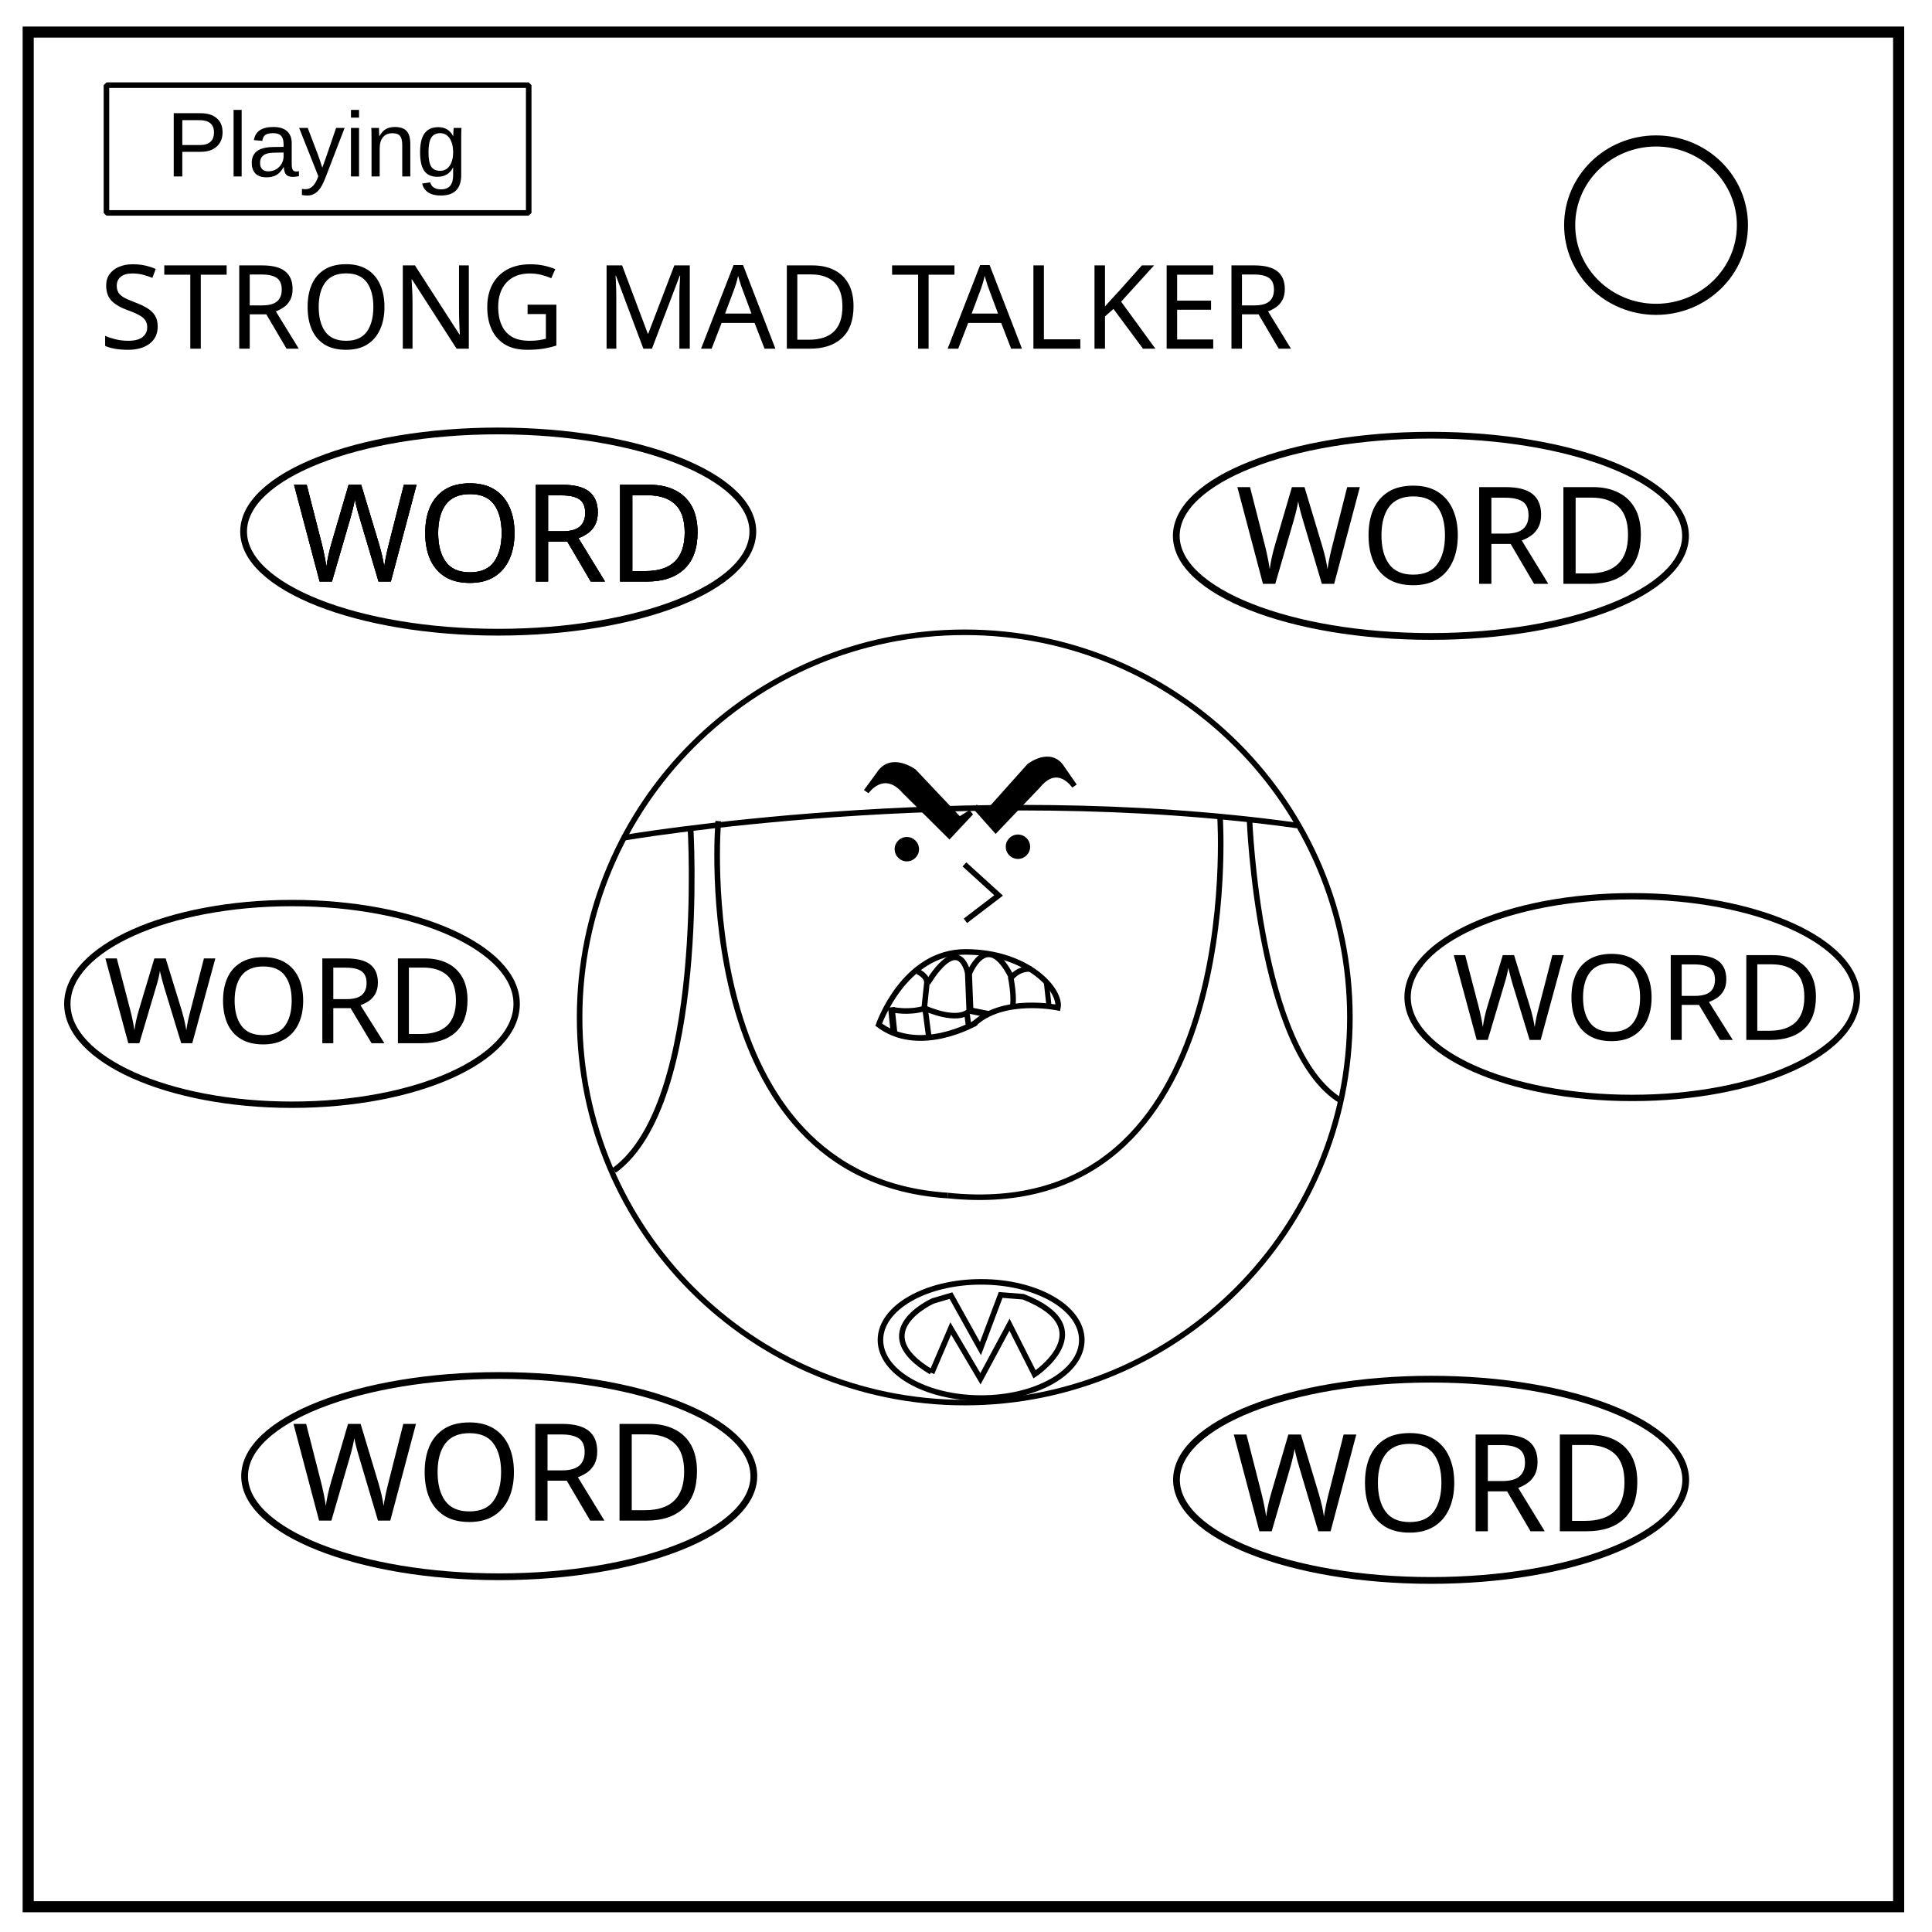
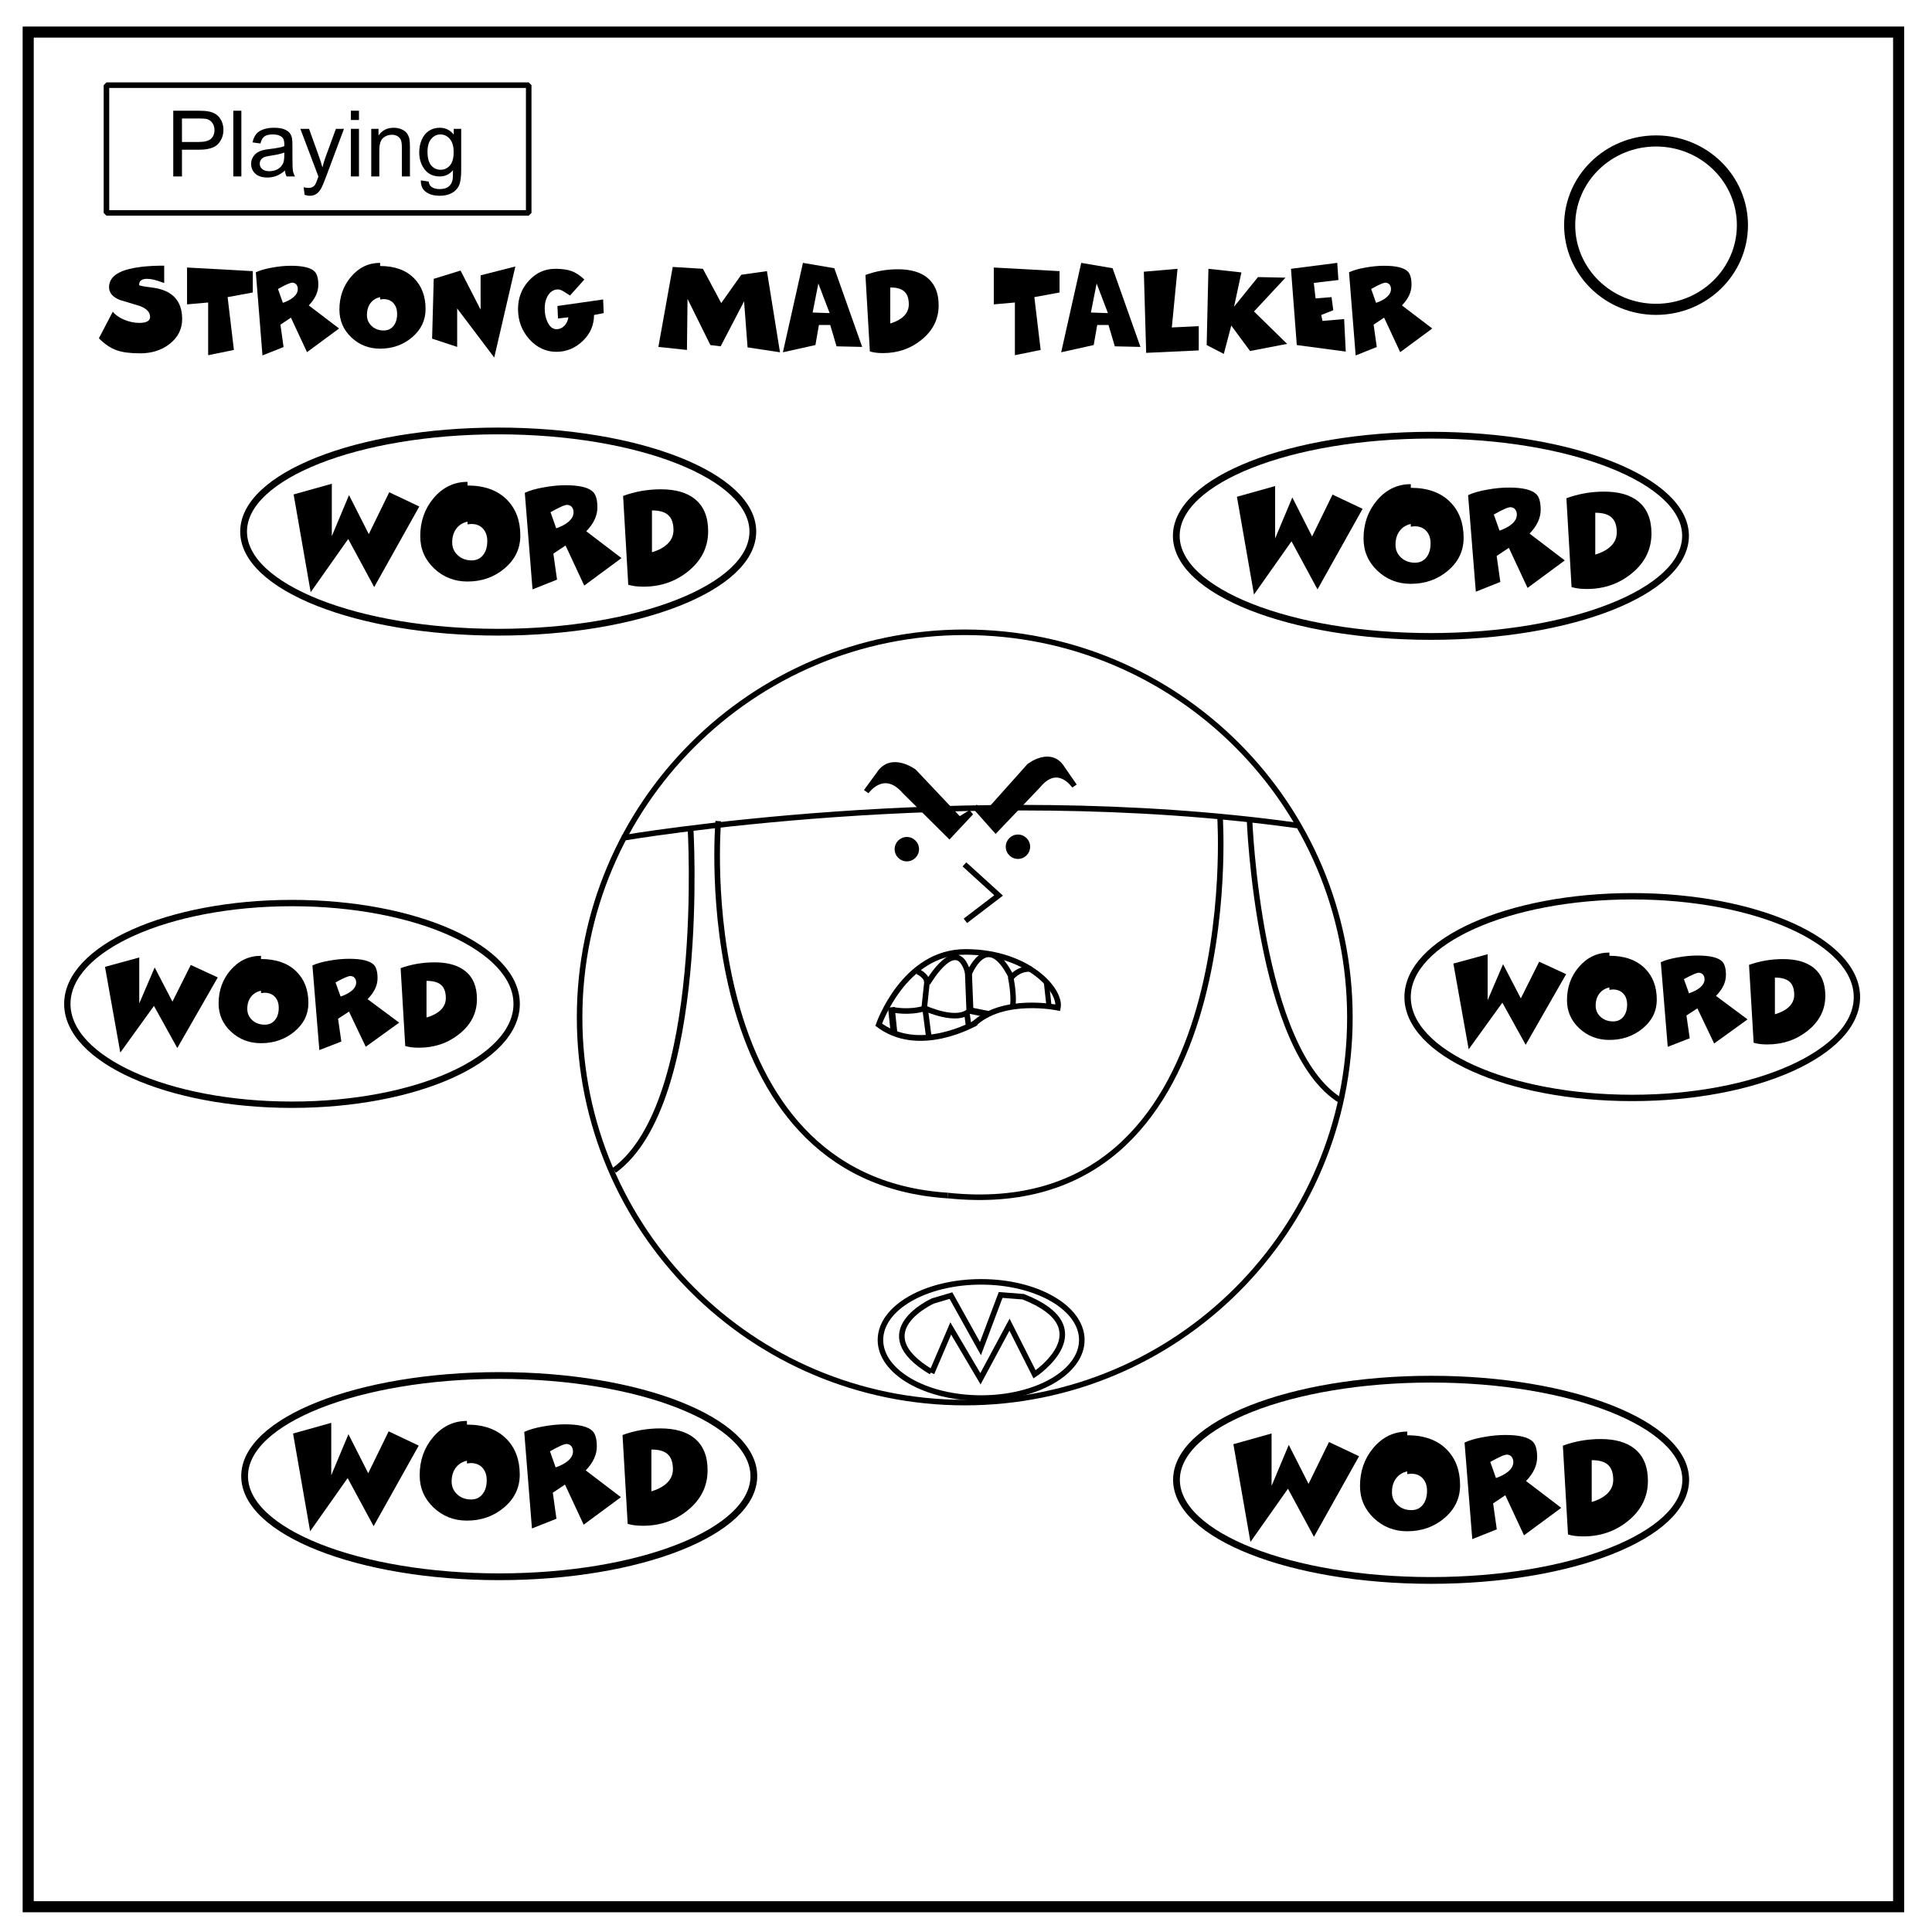
<svg xmlns="http://www.w3.org/2000/svg" viewBox="0.0 0.0 348.0 348.0" fill="none" version="1.1" id="svg6">
  <defs id="defs10" />
  <path d="M5.079 5.776h336.913v337.67H5.08z" stroke-width="2" stroke="#000" id="path2" />
  <path d="M282.734 40.554c0-8.376 6.966-15.165 15.56-15.165 4.126 0 8.084 1.597 11.001 4.441 2.918 2.844 4.558 6.702 4.558 10.724 0 8.376-6.966 15.165-15.56 15.165-8.593 0-15.559-6.79-15.559-15.165z" stroke-width="2" stroke="#000" id="path4" />
  <g id="layer1">
    <circle style="fill:#000000;fill-opacity:0;fill-rule:evenodd;stroke:#000000;stroke-opacity:1" id="path58" cx="173.774" cy="183.265" r="69.374" />
    <path style="fill:none;stroke:#000000;stroke-width:1.002px;stroke-linecap:butt;stroke-linejoin:miter;stroke-opacity:1" d="m 112.083,150.95 c 0,0 61.752,-10.619 121.574,-2.259" id="path1308" />
  </g>
  <path style="fill:none;stroke:#000000;stroke-width:1.034px;stroke-linecap:butt;stroke-linejoin:miter;stroke-opacity:1" d="m 124.368,148.922 c 0,0 3.08,49.681 -13.744,61.9" id="path1423" />
  <path style="fill:none;stroke:#000000;stroke-width:1.014px;stroke-linecap:butt;stroke-linejoin:miter;stroke-opacity:1" d="m 129.376,147.899 c 0,0 -5.566,64.443 41.345,67.446" id="path1690" />
  <path style="fill:none;stroke:#000000;stroke-width:1px;stroke-linecap:butt;stroke-linejoin:miter;stroke-opacity:1" d="m 219.76,147.222 c 0,0 4.967,73.763 -49.039,68.122" id="path1907" />
  <path style="fill:none;stroke:#000000;stroke-width:1px;stroke-linecap:butt;stroke-linejoin:miter;stroke-opacity:1" d="m 225.07,147.674 c 0,0 1.582,41.692 16.496,50.618" id="path2022" />
  <ellipse style="fill:#000000;fill-opacity:0;stroke:#000000;stroke-opacity:1" id="path2241" cx="176.725" cy="241.359" rx="18.136" ry="10.466" />
  <path style="fill:none;stroke:#000000;stroke-width:1px;stroke-linecap:butt;stroke-linejoin:miter;stroke-opacity:1" d="m 167.817,247.312 3.435,-8.029 5.353,9.068 5.233,-9.747 4.514,8.948 c 0,0 12.503,-8.269 -2.037,-13.981 l -4.075,-0.32 -3.635,9.667 -5.313,-9.547 -3.236,0.959 c 0,0 -12.424,5.553 -0.32,12.783" id="path2356" />
  <path style="fill:none;stroke:#000000;stroke-width:1px;stroke-linecap:butt;stroke-linejoin:miter;stroke-opacity:1" d="m 158.238,184.677 c 0,0 4.519,-13.276 15.762,-13.219 11.242,0.057 17.174,6.949 16.553,10.056 0,0 -9.999,-2.09 -15.253,3.051" id="path2504" />
  <path style="fill:none;stroke:#000000;stroke-width:1.037px;stroke-linecap:butt;stroke-linejoin:miter;stroke-opacity:1" d="m 175.799,184.213 c 0,0 -10.392,6.109 -17.832,0.116" id="path2506" />
  <path style="fill:none;stroke:#000000;stroke-width:1px;stroke-linecap:butt;stroke-linejoin:miter;stroke-opacity:1" d="m 173.718,155.696 6.158,5.593 -5.988,4.576" id="path2621" />
  <path style="fill:#000000;stroke:#000000;stroke-width:1px;stroke-linecap:butt;stroke-linejoin:miter;stroke-opacity:1;fill-opacity:1" d="m 156.035,142.59 c 0,0 3.107,-4.491 6.949,-0.057 l 8.022,7.966 3.898,-4.152 -2.119,1.299 -8.163,-8.644 c 0,0 -4.068,-3.022 -6.271,0.424 z" id="path3711" />
  <path style="fill:#000000;fill-opacity:1;stroke:#000000;stroke-width:0.973px;stroke-linecap:butt;stroke-linejoin:miter;stroke-opacity:1" d="m 193.535,141.583 c 0,0 -2.944,-4.491 -6.584,-0.057 l -7.601,7.966 -3.694,-4.152 2.007,1.299 7.735,-8.644 c 0,0 3.854,-3.022 5.942,0.424 z" id="path3711-2" />
  <path style="fill:none;stroke:#000000;stroke-width:1px;stroke-linecap:butt;stroke-linejoin:miter;stroke-opacity:1" d="m 160.809,181.881 c 0,0 2.853,0.65 5.819,-0.254 0,0 5.875,2.712 8.079,0.367" id="path4114" />
  <path style="fill:none;stroke:#000000;stroke-width:1.18px;stroke-linecap:butt;stroke-linejoin:miter;stroke-opacity:1" d="m 174.695,182.026 3.356,0.671" id="path4344" />
  <path style="fill:none;stroke:#000000;stroke-width:1.195px;stroke-linecap:butt;stroke-linejoin:miter;stroke-opacity:1" d="m 160.551,181.437 0.516,4.917" id="path4346" />
  <path style="fill:none;stroke:#000000;stroke-width:1px;stroke-linecap:butt;stroke-linejoin:miter;stroke-opacity:1" d="m 166.628,181.627 0.678,5.197" id="path4348" />
  <path style="fill:none;stroke:#000000;stroke-width:1px;stroke-linecap:butt;stroke-linejoin:miter;stroke-opacity:1" d="m 174.198,182.728 0.282,2.147" id="path4350" />
  <path style="fill:none;stroke:#000000;stroke-width:1.008px;stroke-linecap:butt;stroke-linejoin:miter;stroke-opacity:1" d="m 165.283,174.992 c 0,0 1.708,0.74 1.68,1.993 l -0.484,4.584" id="path4352" />
  <path style="fill:none;stroke:#000000;stroke-width:1px;stroke-linecap:butt;stroke-linejoin:miter;stroke-opacity:1" d="m 167.108,177.079 c 0,0 5.423,-9.434 7.344,-1.412 0,0 3.248,-8.7 7.74,0.367" id="path4354" />
  <path style="fill:none;stroke:#000000;stroke-width:0.987px;stroke-linecap:butt;stroke-linejoin:miter;stroke-opacity:1" d="m 185.751,174.564 c -2.316,-0.248 -3.672,1.623 -3.672,1.623 0,0 0.734,3.576 0.254,5.337" id="path4356" />
  <path style="fill:none;stroke:#000000;stroke-width:0.924px;stroke-linecap:butt;stroke-linejoin:miter;stroke-opacity:1" d="m 188.459,176.736 0.487,4.442" id="path4358" />
  <path style="fill:none;stroke:#000000;stroke-width:1.257px;stroke-linecap:butt;stroke-linejoin:miter;stroke-opacity:1" d="m 174.398,174.218 0.307,7.781" id="path4360" />
  <circle style="fill:#000000;fill-opacity:1;stroke:none;stroke-width:1.41;stroke-linejoin:bevel;stroke-miterlimit:4;stroke-dasharray:none;stroke-dashoffset:0;stroke-opacity:1" id="path4464" cx="163.343" cy="152.957" r="2.197" />
  <circle style="fill:#000000;fill-opacity:1;stroke:none;stroke-width:1.41;stroke-linejoin:bevel;stroke-miterlimit:4;stroke-dasharray:none;stroke-dashoffset:0;stroke-opacity:1" id="path4464-3" cx="183.356" cy="152.517" r="2.197" />
  <ellipse style="fill:#000000;fill-opacity:0;stroke:#000000;stroke-width:1.218;stroke-linejoin:bevel;stroke-miterlimit:4;stroke-dasharray:none;stroke-dashoffset:0;stroke-opacity:1" id="path4960" cx="89.741" cy="95.751" rx="45.863" ry="18.126" />
  <ellipse style="fill:#000000;fill-opacity:0;stroke:#000000;stroke-width:1.145;stroke-linejoin:bevel;stroke-miterlimit:4;stroke-dasharray:none;stroke-dashoffset:0;stroke-opacity:1" id="path4960-6" cx="52.594" cy="180.825" rx="40.467" ry="18.163" />
  <ellipse style="fill:#000000;fill-opacity:0;stroke:#000000;stroke-width:1.145;stroke-linejoin:bevel;stroke-miterlimit:4;stroke-dasharray:none;stroke-dashoffset:0;stroke-opacity:1" id="path4960-6-9" cx="294.009" cy="179.601" rx="40.467" ry="18.163" />
  <ellipse style="fill:#000000;fill-opacity:0;stroke:#000000;stroke-width:1.218;stroke-linejoin:bevel;stroke-miterlimit:4;stroke-dasharray:none;stroke-dashoffset:0;stroke-opacity:1" id="path4960-6-5" cx="89.922" cy="265.887" rx="45.863" ry="18.126" />
  <ellipse style="fill:#000000;fill-opacity:0;stroke:#000000;stroke-width:1.218;stroke-linejoin:bevel;stroke-miterlimit:4;stroke-dasharray:none;stroke-dashoffset:0;stroke-opacity:1" id="path4960-6-5-6-6" cx="257.776" cy="266.549" rx="45.863" ry="18.126" />
  <ellipse style="fill:#000000;fill-opacity:0;stroke:#000000;stroke-width:1.218;stroke-linejoin:bevel;stroke-miterlimit:4;stroke-dasharray:none;stroke-dashoffset:0;stroke-opacity:1" id="path4960-6-5-6-3" cx="257.741" cy="96.515" rx="45.863" ry="18.126" />
-   <text xml:space="preserve" style="font-size:24.393px;line-height:1.25;font-family:ComixHeavy;-inkscape-font-specification:ComixHeavy;fill:#000000;fill-opacity:1;stroke-width:0.61" x="52.669" y="104.746" id="text1869">
-     <tspan id="tspan1867" x="52.669" y="104.746" style="stroke-width:0.61">WORD</tspan>
-   </text>
+   <g aria-label="WORD" id="text1869" style="font-size:24.393px;font-family:ComixHeavy;-inkscape-font-specification:ComixHeavy;fill:#000000;stroke-width:0.61">
+     <path d="m 75.526,91.232 -8.123,14.514 -4.683,-8.66 -6.757,9.586 -3.074,-17.612 6.879,-1.927 v 9.44 l 3.098,-7.391 3.561,7.025 3.683,-7.537 z" id="path1034" />
+     <path d="m 93.723,96.452 q 0,3.537 -2.83,5.928 -2.805,2.366 -6.684,2.366 -3.537,0 -6.025,-2.366 -2.488,-2.366 -2.488,-5.806 0,-3.976 2.391,-6.83 2.488,-2.952 6.123,-2.952 v 0.659 q 4.561,0 7.098,2.561 2.415,2.439 2.415,6.44 z m -5.952,1 q 0,-1.268 -0.659,-2.098 -0.781,-0.976 -2.22,-0.976 l -0.683,0.073 v -0.488 q -1.268,0.268 -2.025,1.268 -0.732,1 -0.732,2.464 0,1.39 1,2.317 1,0.927 2.512,0.927 1.268,0 2.025,-0.927 0.781,-0.951 0.781,-2.561 z" id="path1036" />
+     <path d="m 111.944,100.526 -6.708,4.952 -3.366,-7.22 -2.195,1.464 0.659,4.683 -4.415,1.756 -1.39,-17.392 q 1.293,-0.61 3.366,-0.976 2.098,-0.39 3.976,-0.39 3.781,0 4.976,1.22 0.756,0.781 0.756,2.781 0,2.22 -2,4.293 z m -8.635,-8.245 q 0,-0.537 -0.268,-0.903 -0.268,-0.39 -0.854,-0.439 -0.366,0 -1.025,0.293 -0.634,0.268 -2,1.025 l 1.025,2.903 q 1.342,-0.463 2.147,-1.122 0.976,-0.805 0.976,-1.756 z" id="path1038" />
+     <path d="m 127.556,95.672 q 0,4.318 -3.586,7.22 -3.415,2.781 -8.05,2.781 -0.756,0 -1.415,-0.073 -0.634,-0.073 -1.342,-0.268 l -0.927,-16.002 q 3.244,-1.195 6.806,-1.195 3.952,0 6.123,1.756 2.391,1.927 2.391,5.781 z m -6.245,-0.195 q 0,-1.951 -1.073,-2.805 -0.927,-0.732 -2.805,-0.732 v 7.537 q 1.781,-0.537 2.781,-1.488 1.098,-1.049 1.098,-2.512 z" id="path1040" />
+   </g>
  <text xml:space="preserve" style="font-size:24.393px;line-height:1.25;font-family:ComixHeavy;-inkscape-font-specification:ComixHeavy;fill:#000000;fill-opacity:1;stroke-width:0.61" x="52.669" y="104.746" id="text3345">
-     <tspan id="tspan3343" x="52.669" y="104.746" style="stroke-width:0.61">WORD</tspan>
+     <tspan id="tspan3343" x="52.669" y="104.746" style="stroke-width:0.61" />
  </text>
  <text xml:space="preserve" style="font-size:24.393px;line-height:1.25;font-family:ComixHeavy;-inkscape-font-specification:ComixHeavy;fill:#000000;fill-opacity:1;stroke-width:0.61" x="52.669" y="104.746" id="text3349">
-     <tspan id="tspan3347" x="52.669" y="104.746" style="stroke-width:0.61">WORD</tspan>
+     <tspan id="tspan3347" x="52.669" y="104.746" style="stroke-width:0.61" />
  </text>
-   <text xml:space="preserve" style="font-size:24.393px;line-height:1.25;font-family:ComixHeavy;-inkscape-font-specification:ComixHeavy;fill:#000000;fill-opacity:1;stroke-width:0.61" x="222.582" y="105.164" id="text3349-7">
-     <tspan id="tspan3347-1" x="222.582" y="105.164" style="stroke-width:0.61">WORD</tspan>
-   </text>
-   <text xml:space="preserve" style="font-size:21.634px;line-height:1.25;font-family:ComixHeavy;-inkscape-font-specification:ComixHeavy;fill:#000000;fill-opacity:1;stroke-width:0.541" x="258.561" y="189.513" id="text3349-7-6" transform="scale(1.011724,0.988412)">
-     <tspan id="tspan3347-1-7" x="258.561" y="189.513" style="stroke-width:0.541">WORD</tspan>
-   </text>
-   <text xml:space="preserve" style="font-size:21.634px;line-height:1.25;font-family:ComixHeavy;-inkscape-font-specification:ComixHeavy;fill:#000000;fill-opacity:1;stroke-width:0.541" x="18.498" y="190.107" id="text3349-7-6-6" transform="scale(1.011724,0.988412)">
-     <tspan id="tspan3347-1-7-4" x="18.498" y="190.107" style="stroke-width:0.541">WORD</tspan>
-   </text>
-   <text xml:space="preserve" style="font-size:24.393px;line-height:1.25;font-family:ComixHeavy;-inkscape-font-specification:ComixHeavy;fill:#000000;fill-opacity:1;stroke-width:0.61" x="52.567" y="273.9" id="text3349-7-8-0">
-     <tspan id="tspan3347-1-2-4" x="52.567" y="273.9" style="stroke-width:0.61">WORD</tspan>
-   </text>
-   <text xml:space="preserve" style="font-size:24.393px;line-height:1.25;font-family:ComixHeavy;-inkscape-font-specification:ComixHeavy;fill:#000000;fill-opacity:1;stroke-width:0.61" x="221.942" y="275.817" id="text3349-7-8-0-6">
-     <tspan id="tspan3347-1-2-4-7" x="221.942" y="275.817" style="stroke-width:0.61">WORD</tspan>
-   </text>
-   <text xml:space="preserve" style="font-size:20.999px;line-height:1.25;font-family:ComixHeavy;-inkscape-font-specification:ComixHeavy;fill:#000000;fill-opacity:1;stroke-width:0.525" x="17.858" y="62.803" id="text4457">
-     <tspan id="tspan4455" x="17.858" y="62.803" style="stroke-width:0.525">STRONG MAD TALKER</tspan>
-   </text>
+   <g aria-label="WORD" id="text3349-7" style="font-size:24.393px;font-family:ComixHeavy;-inkscape-font-specification:ComixHeavy;fill:#000000;stroke-width:0.61">
+     <path d="m 245.438,91.65 -8.123,14.514 -4.683,-8.66 -6.757,9.586 -3.074,-17.612 6.879,-1.927 v 9.44 l 3.098,-7.391 3.561,7.025 3.683,-7.537 z" id="path1202" />
+     <path d="m 263.635,96.87 q 0,3.537 -2.83,5.927 -2.805,2.366 -6.684,2.366 -3.537,0 -6.025,-2.366 -2.488,-2.366 -2.488,-5.806 0,-3.976 2.391,-6.83 2.488,-2.952 6.123,-2.952 v 0.659 q 4.561,0 7.098,2.561 2.415,2.439 2.415,6.44 z m -5.952,1 q 0,-1.268 -0.659,-2.098 -0.781,-0.976 -2.22,-0.976 l -0.683,0.073 v -0.488 q -1.268,0.268 -2.025,1.268 -0.732,1 -0.732,2.464 0,1.39 1,2.317 1,0.927 2.512,0.927 1.268,0 2.025,-0.927 0.781,-0.951 0.781,-2.561 z" id="path1204" />
+     <path d="m 281.856,100.944 -6.708,4.952 -3.366,-7.22 -2.195,1.464 0.659,4.683 -4.415,1.756 -1.39,-17.392 q 1.293,-0.61 3.366,-0.976 2.098,-0.39 3.976,-0.39 3.781,0 4.976,1.22 0.756,0.781 0.756,2.781 0,2.22 -2,4.293 z m -8.635,-8.245 q 0,-0.537 -0.268,-0.903 -0.268,-0.39 -0.854,-0.439 -0.366,0 -1.025,0.293 -0.634,0.268 -2,1.025 l 1.024,2.903 q 1.342,-0.463 2.147,-1.122 0.976,-0.805 0.976,-1.756 z" id="path1206" />
+     <path d="m 297.468,96.09 q 0,4.318 -3.586,7.22 -3.415,2.781 -8.05,2.781 -0.756,0 -1.415,-0.073 -0.634,-0.073 -1.342,-0.268 l -0.927,-16.002 q 3.244,-1.195 6.806,-1.195 3.952,0 6.123,1.756 2.391,1.927 2.391,5.781 z m -6.245,-0.195 q 0,-1.951 -1.073,-2.805 -0.927,-0.732 -2.805,-0.732 v 7.537 q 1.781,-0.537 2.781,-1.488 1.098,-1.049 1.098,-2.512 z" id="path1208" />
+   </g>
+   <g aria-label="WORD" transform="scale(1.011724,0.988412)" id="text3349-7-6" style="font-size:21.634px;font-family:ComixHeavy;-inkscape-font-specification:ComixHeavy;fill:#000000;stroke-width:0.541">
+     <path d="m 278.832,177.528 -7.204,12.872 -4.154,-7.68 -5.993,8.502 -2.726,-15.62 6.101,-1.709 v 8.372 l 2.747,-6.555 3.159,6.231 3.267,-6.685 z" id="path1219" />
+     <path d="m 294.97,182.157 q 0,3.137 -2.51,5.257 -2.488,2.098 -5.928,2.098 -3.137,0 -5.344,-2.098 -2.207,-2.098 -2.207,-5.149 0,-3.526 2.12,-6.057 2.207,-2.618 5.43,-2.618 v 0.584 q 4.045,0 6.295,2.272 2.142,2.163 2.142,5.711 z m -5.279,0.887 q 0,-1.125 -0.584,-1.86 -0.692,-0.865 -1.969,-0.865 l -0.606,0.065 v -0.433 q -1.125,0.238 -1.796,1.125 -0.649,0.887 -0.649,2.185 0,1.233 0.887,2.055 0.887,0.822 2.228,0.822 1.125,0 1.796,-0.822 0.692,-0.844 0.692,-2.272 z" id="path1221" />
+     <path d="m 311.131,185.77 -5.949,4.392 -2.985,-6.404 -1.947,1.298 0.584,4.154 -3.916,1.558 -1.233,-15.425 q 1.147,-0.541 2.985,-0.865 1.861,-0.346 3.526,-0.346 3.353,0 4.413,1.082 0.671,0.692 0.671,2.466 0,1.969 -1.774,3.808 z m -7.658,-7.312 q 0,-0.476 -0.238,-0.8 -0.238,-0.346 -0.757,-0.389 -0.325,0 -0.909,0.26 -0.562,0.238 -1.774,0.909 l 0.909,2.574 q 1.19,-0.411 1.904,-0.995 0.865,-0.714 0.865,-1.558 z" id="path1223" />
+     <path d="m 324.976,181.465 q 0,3.829 -3.18,6.404 -3.029,2.466 -7.139,2.466 -0.671,0 -1.255,-0.065 -0.562,-0.065 -1.19,-0.238 l -0.822,-14.192 q 2.877,-1.06 6.036,-1.06 3.505,0 5.43,1.558 2.12,1.709 2.12,5.127 z m -5.538,-0.173 q 0,-1.731 -0.952,-2.488 -0.822,-0.649 -2.488,-0.649 v 6.685 q 1.579,-0.476 2.466,-1.32 0.974,-0.93 0.974,-2.228 z" id="path1225" />
+   </g>
+   <g aria-label="WORD" transform="scale(1.011724,0.988412)" id="text3349-7-6-6" style="font-size:21.634px;font-family:ComixHeavy;-inkscape-font-specification:ComixHeavy;fill:#000000;stroke-width:0.541">
+     <path d="m 38.769,178.122 -7.204,12.872 -4.154,-7.68 -5.993,8.502 -2.726,-15.62 6.101,-1.709 v 8.372 l 2.747,-6.555 3.159,6.231 3.267,-6.685 z" id="path1236" />
+     <path d="m 54.908,182.752 q 0,3.137 -2.51,5.257 -2.488,2.098 -5.928,2.098 -3.137,0 -5.344,-2.098 -2.207,-2.098 -2.207,-5.149 0,-3.526 2.12,-6.057 2.207,-2.618 5.43,-2.618 v 0.584 q 4.046,0 6.295,2.272 2.142,2.163 2.142,5.711 z m -5.279,0.887 q 0,-1.125 -0.584,-1.86 -0.692,-0.865 -1.969,-0.865 l -0.606,0.065 v -0.433 q -1.125,0.238 -1.796,1.125 -0.649,0.887 -0.649,2.185 0,1.233 0.887,2.055 0.887,0.822 2.228,0.822 1.125,0 1.796,-0.822 0.692,-0.844 0.692,-2.272 z" id="path1238" />
+     <path d="m 71.068,186.364 -5.949,4.392 -2.985,-6.404 -1.947,1.298 0.584,4.154 -3.916,1.558 -1.233,-15.425 q 1.147,-0.541 2.985,-0.865 1.86,-0.346 3.526,-0.346 3.353,0 4.413,1.082 0.671,0.692 0.671,2.466 0,1.969 -1.774,3.808 z m -7.658,-7.312 q 0,-0.476 -0.238,-0.8 -0.238,-0.346 -0.757,-0.389 -0.325,0 -0.909,0.26 -0.562,0.238 -1.774,0.909 l 0.909,2.574 q 1.19,-0.411 1.904,-0.995 0.865,-0.714 0.865,-1.558 z" id="path1240" />
+     <path d="m 84.913,182.059 q 0,3.829 -3.18,6.404 -3.029,2.466 -7.139,2.466 -0.671,0 -1.255,-0.065 -0.562,-0.065 -1.19,-0.238 l -0.822,-14.192 q 2.877,-1.06 6.036,-1.06 3.505,0 5.43,1.558 2.12,1.709 2.12,5.127 z m -5.538,-0.173 q 0,-1.731 -0.952,-2.488 -0.822,-0.649 -2.488,-0.649 v 6.685 q 1.579,-0.476 2.466,-1.32 0.974,-0.93 0.974,-2.228 z" id="path1242" />
+   </g>
+   <g aria-label="WORD" id="text3349-7-8-0" style="font-size:24.393px;font-family:ComixHeavy;-inkscape-font-specification:ComixHeavy;fill:#000000;stroke-width:0.61">
+     <path d="m 75.424,260.386 -8.123,14.514 -4.683,-8.66 -6.757,9.586 -3.074,-17.612 6.879,-1.927 v 9.44 l 3.098,-7.391 3.561,7.025 3.683,-7.537 z" id="path1253" />
+     <path d="m 93.621,265.606 q 0,3.537 -2.83,5.928 -2.805,2.366 -6.684,2.366 -3.537,0 -6.025,-2.366 -2.488,-2.366 -2.488,-5.806 0,-3.976 2.391,-6.83 2.488,-2.952 6.123,-2.952 v 0.659 q 4.561,0 7.098,2.561 2.415,2.439 2.415,6.44 z m -5.952,1 q 0,-1.268 -0.659,-2.098 -0.781,-0.976 -2.22,-0.976 l -0.683,0.073 v -0.488 q -1.268,0.268 -2.025,1.268 -0.732,1 -0.732,2.464 0,1.39 1,2.317 1,0.927 2.512,0.927 1.268,0 2.025,-0.927 0.781,-0.951 0.781,-2.561 z" id="path1255" />
+     <path d="m 111.842,269.68 -6.708,4.952 -3.366,-7.22 -2.195,1.464 0.659,4.683 -4.415,1.756 -1.39,-17.392 q 1.293,-0.61 3.366,-0.976 2.098,-0.39 3.976,-0.39 3.781,0 4.976,1.22 0.756,0.781 0.756,2.781 0,2.22 -2,4.293 z m -8.635,-8.245 q 0,-0.537 -0.268,-0.903 -0.268,-0.39 -0.854,-0.439 -0.366,0 -1.024,0.293 -0.634,0.268 -2,1.025 l 1.025,2.903 q 1.342,-0.463 2.147,-1.122 0.976,-0.805 0.976,-1.756 z" id="path1257" />
+     <path d="m 127.454,264.826 q 0,4.318 -3.586,7.22 -3.415,2.781 -8.05,2.781 -0.756,0 -1.415,-0.073 -0.634,-0.073 -1.342,-0.268 l -0.927,-16.002 q 3.244,-1.195 6.806,-1.195 3.952,0 6.123,1.756 2.391,1.927 2.391,5.781 z m -6.245,-0.195 q 0,-1.951 -1.073,-2.805 -0.927,-0.732 -2.805,-0.732 v 7.537 q 1.781,-0.537 2.781,-1.488 1.098,-1.049 1.098,-2.512 z" id="path1259" />
+   </g>
+   <g aria-label="WORD" id="text3349-7-8-0-6" style="font-size:24.393px;font-family:ComixHeavy;-inkscape-font-specification:ComixHeavy;fill:#000000;stroke-width:0.61">
+     <path d="m 244.799,262.304 -8.123,14.514 -4.683,-8.66 -6.757,9.586 -3.074,-17.612 6.879,-1.927 v 9.44 l 3.098,-7.391 3.561,7.025 3.683,-7.537 z" id="path1270" />
+     <path d="m 262.996,267.524 q 0,3.537 -2.83,5.928 -2.805,2.366 -6.684,2.366 -3.537,0 -6.025,-2.366 -2.488,-2.366 -2.488,-5.806 0,-3.976 2.391,-6.83 2.488,-2.952 6.123,-2.952 v 0.659 q 4.561,0 7.098,2.561 2.415,2.439 2.415,6.44 z m -5.952,1 q 0,-1.268 -0.659,-2.098 -0.781,-0.976 -2.22,-0.976 l -0.683,0.073 v -0.488 q -1.268,0.268 -2.025,1.268 -0.732,1 -0.732,2.464 0,1.39 1,2.317 1,0.927 2.512,0.927 1.268,0 2.025,-0.927 0.781,-0.951 0.781,-2.561 z" id="path1272" />
+     <path d="m 281.217,271.597 -6.708,4.952 -3.366,-7.22 -2.195,1.464 0.659,4.683 -4.415,1.756 -1.39,-17.392 q 1.293,-0.61 3.366,-0.976 2.098,-0.39 3.976,-0.39 3.781,0 4.976,1.22 0.756,0.781 0.756,2.781 0,2.22 -2,4.293 z m -8.635,-8.245 q 0,-0.537 -0.268,-0.903 -0.268,-0.39 -0.854,-0.439 -0.366,0 -1.025,0.293 -0.634,0.268 -2,1.025 l 1.025,2.903 q 1.342,-0.463 2.147,-1.122 0.976,-0.805 0.976,-1.756 z" id="path1274" />
+     <path d="m 296.829,266.743 q 0,4.318 -3.586,7.22 -3.415,2.781 -8.05,2.781 -0.756,0 -1.415,-0.073 -0.634,-0.073 -1.342,-0.268 L 281.51,260.401 q 3.244,-1.195 6.806,-1.195 3.952,0 6.123,1.756 2.391,1.927 2.391,5.781 z m -6.245,-0.195 q 0,-1.951 -1.073,-2.805 -0.927,-0.732 -2.805,-0.732 v 7.537 q 1.781,-0.537 2.781,-1.488 1.098,-1.049 1.098,-2.512 z" id="path1276" />
+   </g>
+   <g aria-label="STRONG MAD TALKER" id="text4457" style="font-size:20.999px;font-family:ComixHeavy;-inkscape-font-specification:ComixHeavy;fill:#000000;stroke-width:0.525">
+     <path d="m 32.81,57.469 q 0,2.709 -2.247,4.473 -2.163,1.701 -5.313,1.701 -2.625,0 -4.158,-0.525 -1.722,-0.588 -3.276,-2.184 l 2.499,-4.788 q 0.714,0.882 2.058,1.449 1.365,0.567 2.751,0.567 0.861,0 1.386,-0.252 0.525,-0.273 0.525,-0.819 0,-1.302 -1.911,-1.995 -1.785,-0.525 -3.549,-1.071 -1.932,-0.777 -1.932,-2.289 0,-1.68 1.806,-2.625 1.407,-0.735 4.032,-1.05 1.785,-0.21 4.095,-0.21 v 3.129 q -1.26,-0.462 -1.911,-0.609 -0.63,-0.147 -1.197,-0.147 -0.693,0 -1.05,0.273 -0.357,0.252 -0.357,0.84 0,0.168 2.226,0.441 2.226,0.273 3.507,1.197 2.016,1.428 2.016,4.494 z" id="path1141" />
+     <path d="m 45.535,52.681 -4.536,0.84 1.134,9.513 -4.641,0.945 V 54.487 l -3.801,0.336 V 48.187 l 11.844,0.651 z" id="path1143" />
+     <path d="m 61.075,59.17 -5.775,4.263 -2.898,-6.216 -1.89,1.26 0.567,4.032 -3.801,1.512 -1.197,-14.973 q 1.113,-0.525 2.898,-0.84 1.806,-0.336 3.423,-0.336 3.255,0 4.284,1.05 0.651,0.672 0.651,2.394 0,1.911 -1.722,3.696 z M 53.641,52.072 q 0,-0.462 -0.231,-0.777 -0.231,-0.336 -0.735,-0.378 -0.315,0 -0.882,0.252 -0.546,0.231 -1.722,0.882 l 0.882,2.499 q 1.155,-0.399 1.848,-0.966 0.84,-0.693 0.84,-1.512 z" id="path1145" />
+     <path d="m 76.656,55.663 q 0,3.045 -2.436,5.103 -2.415,2.037 -5.754,2.037 -3.045,0 -5.187,-2.037 -2.142,-2.037 -2.142,-4.998 0,-3.423 2.058,-5.88 2.142,-2.541 5.271,-2.541 v 0.567 q 3.927,0 6.111,2.205 2.079,2.1 2.079,5.544 z m -5.124,0.861 q 0,-1.092 -0.567,-1.806 -0.672,-0.84 -1.911,-0.84 l -0.588,0.063 v -0.42 q -1.092,0.231 -1.743,1.092 -0.63,0.861 -0.63,2.121 0,1.197 0.861,1.995 0.861,0.798 2.163,0.798 1.092,0 1.743,-0.798 0.672,-0.819 0.672,-2.205 z" id="path1147" />
+     <path d="M 92.826,47.998 89.025,64.399 82.347,55.558 v 6.93 l -4.515,-1.491 0.294,-10.773 4.83,-1.491 3.612,7.035 v -6.174 z" id="path1149" />
+     <path d="m 108.743,56.398 -1.743,0.336 q 0,2.73 -2.037,4.683 -2.037,1.953 -4.746,1.953 -2.814,0 -4.872,-2.268 -2.037,-2.289 -2.037,-5.439 0,-2.961 1.953,-5.103 1.953,-2.142 4.746,-2.142 1.785,0 2.919,0.399 1.134,0.399 2.331,1.533 l -2.583,2.877 q -0.63,-0.399 -1.26,-0.798 -0.546,-0.294 -0.903,-0.294 -1.071,0 -1.743,0.987 -0.651,0.987 -0.651,2.457 0,1.512 0.63,2.667 0.567,1.05 1.512,1.05 0.777,0 1.365,-0.588 0.609,-0.588 0.756,-1.554 l -1.869,0.21 -0.105,-2.247 8.232,-1.176 z" id="path1151" />
+     <path d="m 140.494,63.454 -5.838,-0.882 -0.63,-8.295 -4.221,8.106 -1.848,-0.231 -4.116,-8.316 -0.105,9.198 -5.145,-0.546 2.583,-14.406 5.439,0.336 3.297,6.174 3.612,-5.103 4.62,-0.651 z" id="path1153" />
+     <path d="m 155.299,62.488 -4.62,-0.105 -1.134,-3.843 h -2.037 l -0.63,3.612 -5.859,1.302 3.612,-16.106 5.649,0.966 z m -5.859,-6.09 -2.037,-5.334 -1.029,5.229 z" id="path1155" />
+     <path d="m 169.074,54.991 q 0,3.717 -3.087,6.216 -2.94,2.394 -6.93,2.394 -0.651,0 -1.218,-0.063 -0.546,-0.063 -1.155,-0.231 l -0.798,-13.776 q 2.793,-1.029 5.859,-1.029 3.402,0 5.271,1.512 2.058,1.659 2.058,4.977 z m -5.376,-0.168 q 0,-1.68 -0.924,-2.415 -0.798,-0.63 -2.415,-0.63 v 6.489 q 1.533,-0.462 2.394,-1.281 0.945,-0.903 0.945,-2.163 z" id="path1157" />
+     <path d="m 190.85,52.681 -4.536,0.84 1.134,9.513 -4.641,0.945 V 54.487 l -3.801,0.336 V 48.187 l 11.844,0.651 z" id="path1159" />
+     <path d="m 205.424,62.488 -4.62,-0.105 -1.134,-3.843 h -2.037 l -0.63,3.612 -5.859,1.302 3.612,-16.106 5.649,0.966 z m -5.859,-6.09 -2.037,-5.334 -1.029,5.229 z" id="path1161" />
+     <path d="m 215.924,63.118 -9.471,0.441 -0.42,-14.616 6.069,-0.525 -1.029,10.563 4.851,-0.231 z" id="path1163" />
+     <path d="m 231.841,61.942 -6.678,1.281 -3.381,-4.578 -1.344,5.103 -3.087,-1.596 0.315,-13.734 5.943,0.651 -1.323,6.174 4.305,-5.334 4.956,0.105 -5.67,6.09 z" id="path1165" />
+     <path d="m 242.404,63.328 -8.82,-1.176 -1.05,-13.734 8.337,-1.071 0.21,3.087 -4.431,0.525 0.315,2.793 2.877,-0.231 0.315,2.352 -2.163,0.861 0.21,1.071 3.906,-0.336 z" id="path1167" />
+     <path d="m 257.985,59.17 -5.775,4.263 -2.898,-6.216 -1.89,1.26 0.567,4.032 -3.801,1.512 -1.197,-14.973 q 1.113,-0.525 2.898,-0.84 1.806,-0.336 3.423,-0.336 3.255,0 4.284,1.05 0.651,0.672 0.651,2.394 0,1.911 -1.722,3.696 z m -7.434,-7.098 q 0,-0.462 -0.231,-0.777 -0.231,-0.336 -0.735,-0.378 -0.315,0 -0.882,0.252 -0.546,0.231 -1.722,0.882 l 0.882,2.499 q 1.155,-0.399 1.848,-0.966 0.84,-0.693 0.84,-1.512 z" id="path1169" />
+   </g>
  <rect style="fill:none;fill-opacity:1;stroke:#000000;stroke-linejoin:bevel" id="rect5725" width="76.059" height="23.009" x="19.175" y="15.34" />
-   <text xml:space="preserve" style="font-size:16.539px;line-height:1.25;font-family:Arial;-inkscape-font-specification:Arial;fill:#000000;fill-opacity:1;stroke-width:0.413" x="29.933" y="31.782" id="text8237">
-     <tspan id="tspan8235" x="29.933" y="31.782" style="stroke-width:0.413">Playing</tspan>
-   </text>
+   <g aria-label="Playing" id="text8237" style="font-size:16.539px;font-family:Arial;-inkscape-font-specification:Arial;fill:#000000;stroke-width:0.413">
+     <path d="M 31.209,31.782 V 19.943 h 4.466 q 1.179,0 1.801,0.113 0.872,0.145 1.462,0.557 0.59,0.404 0.945,1.139 0.363,0.735 0.363,1.615 0,1.51 -0.961,2.56 -0.961,1.042 -3.473,1.042 h -3.036 v 4.813 z m 1.567,-6.21 h 3.061 q 1.518,0 2.156,-0.565 0.638,-0.565 0.638,-1.591 0,-0.743 -0.38,-1.268 -0.371,-0.533 -0.985,-0.703 -0.396,-0.105 -1.462,-0.105 h -3.028 z" id="path1112" />
+     <path d="M 42.022,31.782 V 19.943 h 1.454 v 11.839 z" id="path1114" />
+     <path d="m 51.325,30.724 q -0.808,0.686 -1.559,0.969 -0.743,0.283 -1.599,0.283 -1.413,0 -2.172,-0.686 -0.759,-0.695 -0.759,-1.769 0,-0.63 0.283,-1.147 0.291,-0.525 0.751,-0.84 0.468,-0.315 1.05,-0.476 0.428,-0.113 1.292,-0.218 1.761,-0.21 2.592,-0.501 0.008,-0.299 0.008,-0.38 0,-0.888 -0.412,-1.252 -0.557,-0.493 -1.656,-0.493 -1.026,0 -1.518,0.363 -0.485,0.355 -0.719,1.268 l -1.421,-0.194 q 0.194,-0.913 0.638,-1.47 0.444,-0.565 1.284,-0.864 0.84,-0.307 1.946,-0.307 1.098,0 1.785,0.258 0.686,0.258 1.009,0.654 0.323,0.388 0.452,0.985 0.073,0.371 0.073,1.341 v 1.938 q 0,2.027 0.089,2.568 0.097,0.533 0.371,1.026 h -1.518 q -0.226,-0.452 -0.291,-1.058 z m -0.121,-3.246 q -0.791,0.323 -2.374,0.549 -0.896,0.129 -1.268,0.291 -0.371,0.162 -0.573,0.476 -0.202,0.307 -0.202,0.686 0,0.581 0.436,0.969 0.444,0.388 1.292,0.388 0.84,0 1.494,-0.363 0.654,-0.371 0.961,-1.009 0.234,-0.493 0.234,-1.454 z" id="path1116" />
+     <path d="m 54.862,35.085 -0.162,-1.365 q 0.476,0.129 0.832,0.129 0.485,0 0.775,-0.162 0.291,-0.162 0.476,-0.452 0.137,-0.218 0.444,-1.082 0.04,-0.121 0.129,-0.355 l -3.255,-8.593 h 1.567 l 1.785,4.967 q 0.347,0.945 0.622,1.987 0.25,-1.001 0.598,-1.954 l 1.833,-4.999 h 1.454 l -3.263,8.722 q -0.525,1.413 -0.816,1.946 -0.388,0.719 -0.888,1.05 -0.501,0.339 -1.195,0.339 -0.42,0 -0.937,-0.178 z" id="path1118" />
+     <path d="m 63.205,21.614 v -1.672 h 1.454 v 1.672 z m 0,10.167 v -8.576 h 1.454 v 8.576 z" id="path1120" />
+     <path d="m 66.871,31.782 v -8.576 h 1.308 v 1.219 q 0.945,-1.413 2.73,-1.413 0.775,0 1.421,0.283 0.654,0.275 0.977,0.727 0.323,0.452 0.452,1.074 0.081,0.404 0.081,1.413 v 5.273 h -1.454 v -5.217 q 0,-0.888 -0.17,-1.324 -0.17,-0.444 -0.606,-0.703 -0.428,-0.266 -1.009,-0.266 -0.929,0 -1.607,0.59 -0.67,0.59 -0.67,2.237 v 4.684 z" id="path1122" />
+     <path d="m 75.803,32.492 1.413,0.21 q 0.089,0.654 0.493,0.953 0.541,0.404 1.478,0.404 1.009,0 1.559,-0.404 0.549,-0.404 0.743,-1.131 0.113,-0.444 0.105,-1.865 -0.953,1.123 -2.374,1.123 -1.769,0 -2.738,-1.276 -0.969,-1.276 -0.969,-3.061 0,-1.228 0.444,-2.261 0.444,-1.042 1.284,-1.607 0.848,-0.565 1.987,-0.565 1.518,0 2.503,1.228 v -1.034 h 1.341 v 7.414 q 0,2.003 -0.412,2.835 -0.404,0.84 -1.292,1.324 -0.88,0.485 -2.172,0.485 -1.534,0 -2.479,-0.695 -0.945,-0.686 -0.913,-2.075 z m 1.203,-5.152 q 0,1.688 0.67,2.463 0.67,0.775 1.68,0.775 1.001,0 1.68,-0.767 0.678,-0.775 0.678,-2.423 0,-1.575 -0.703,-2.374 -0.695,-0.799 -1.68,-0.799 -0.969,0 -1.647,0.791 -0.678,0.783 -0.678,2.334 z" id="path1124" />
+   </g>
</svg>
